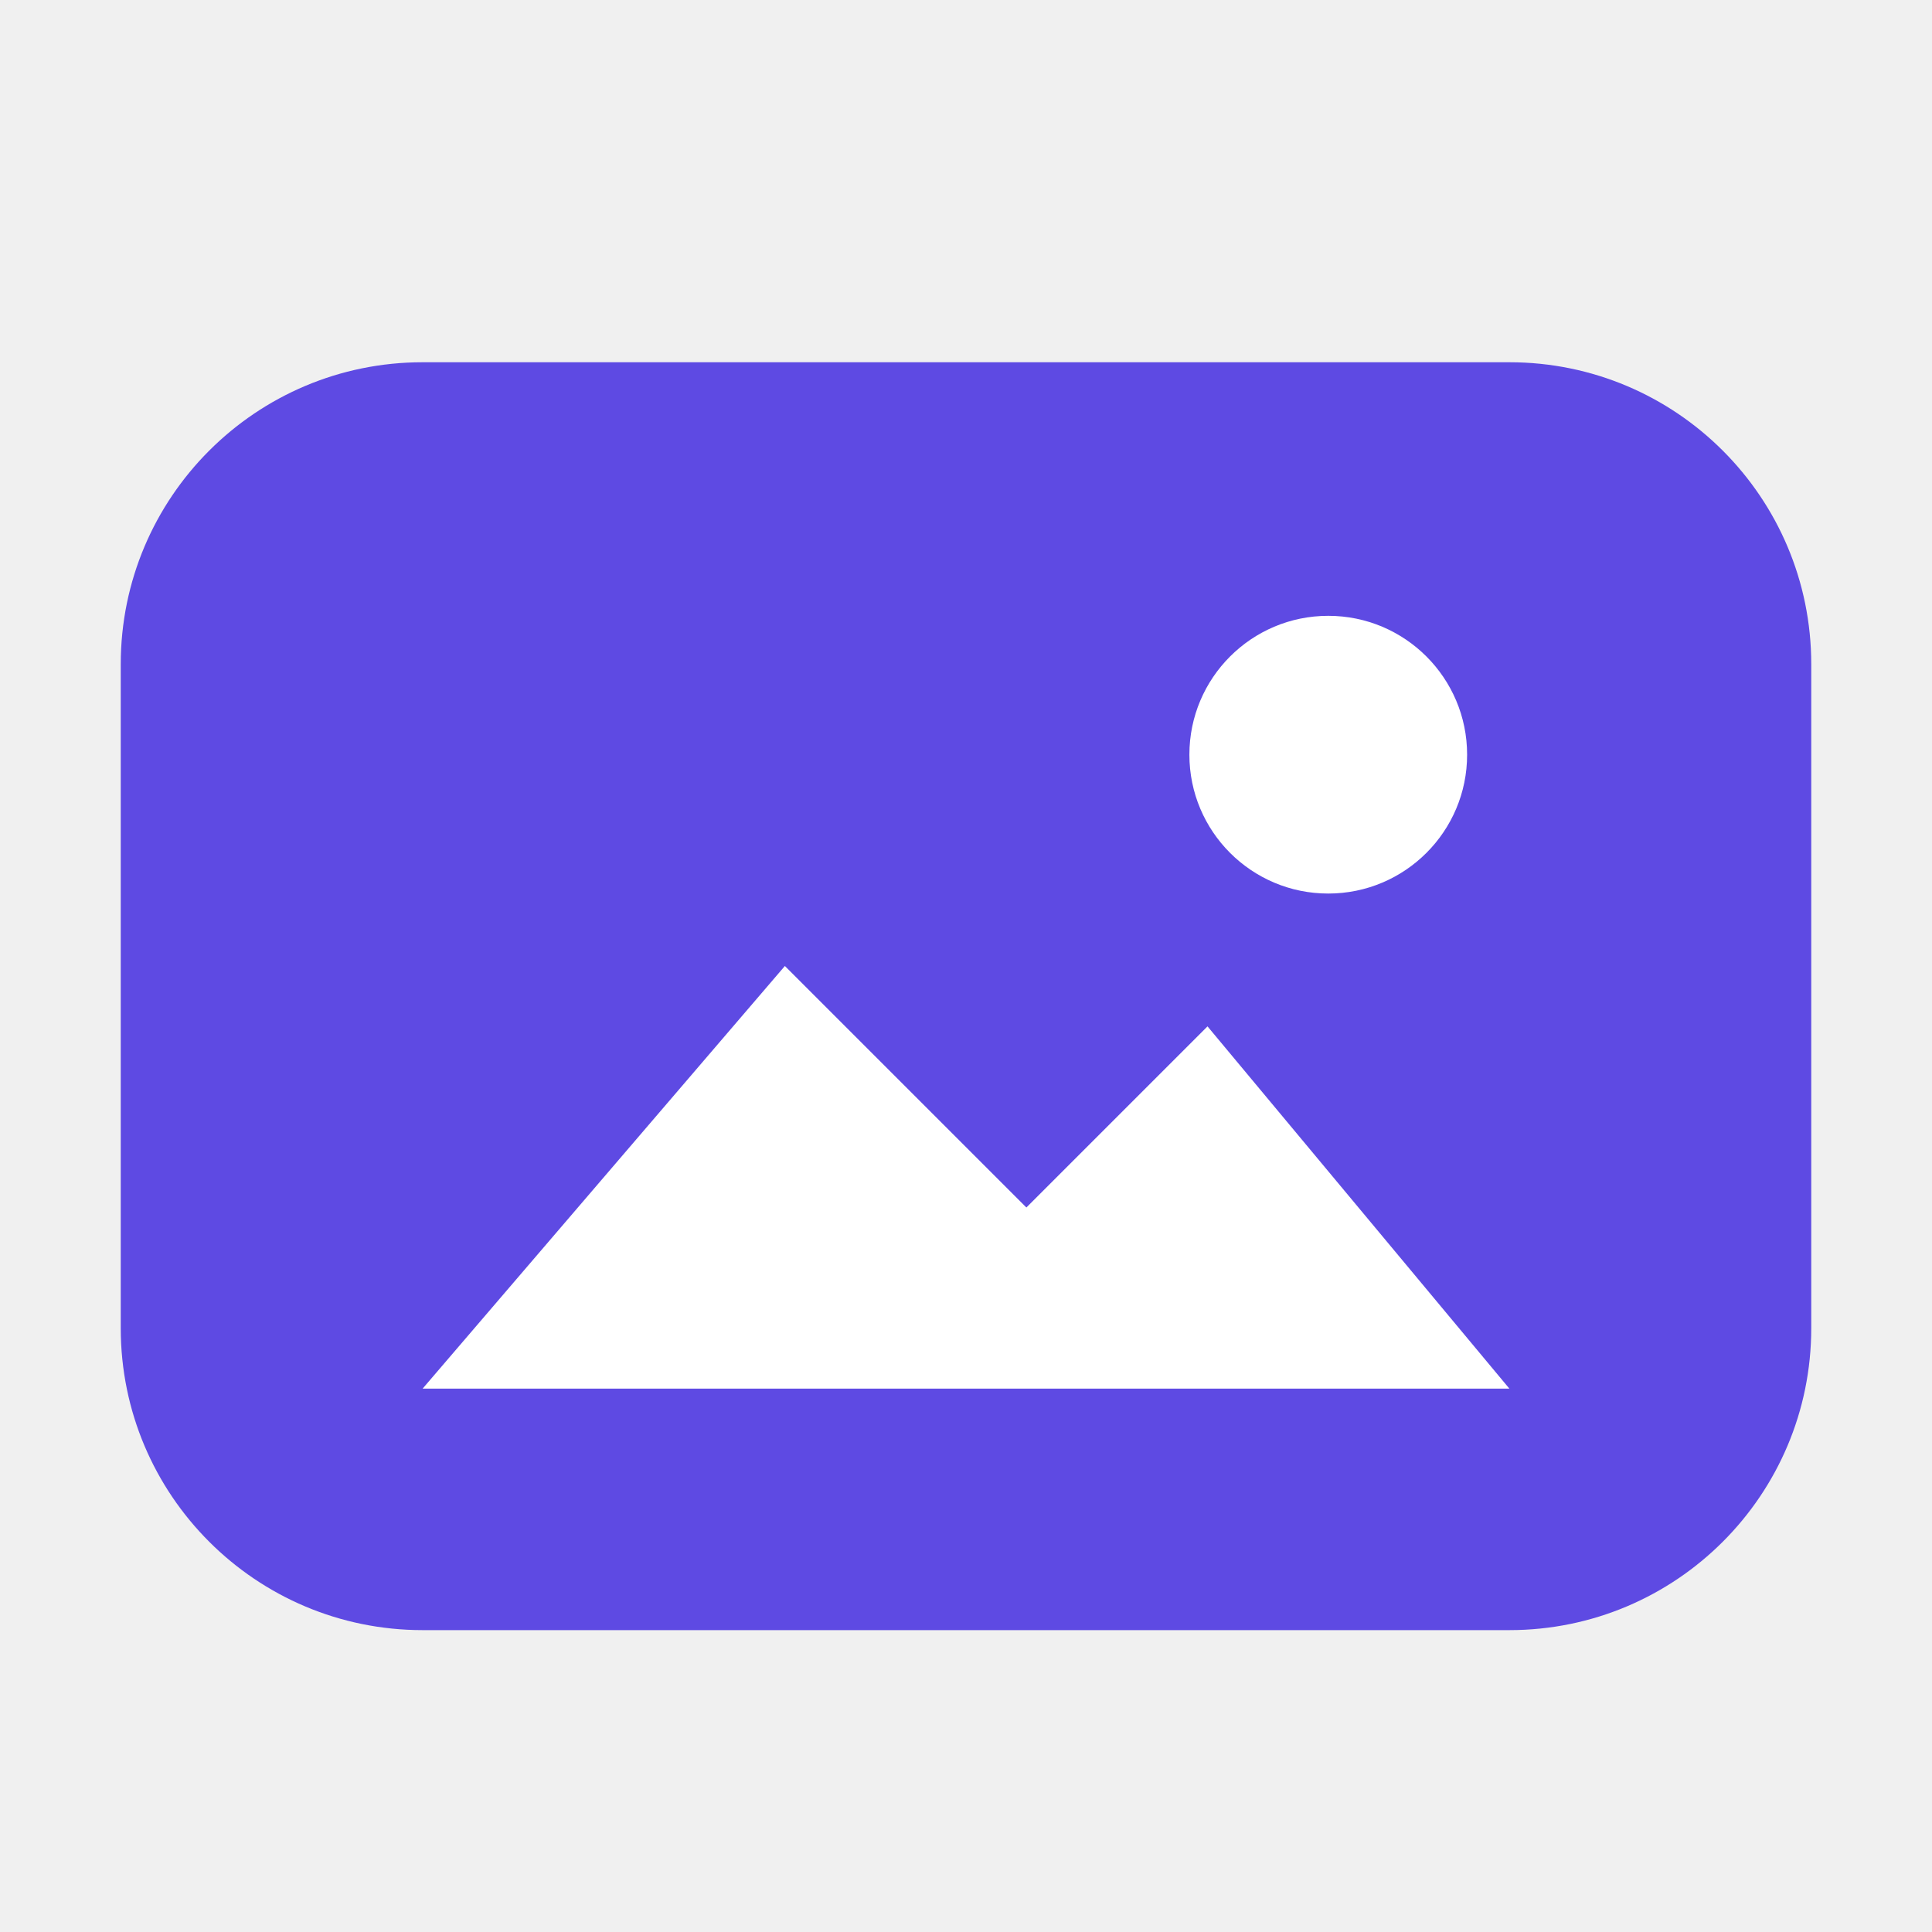
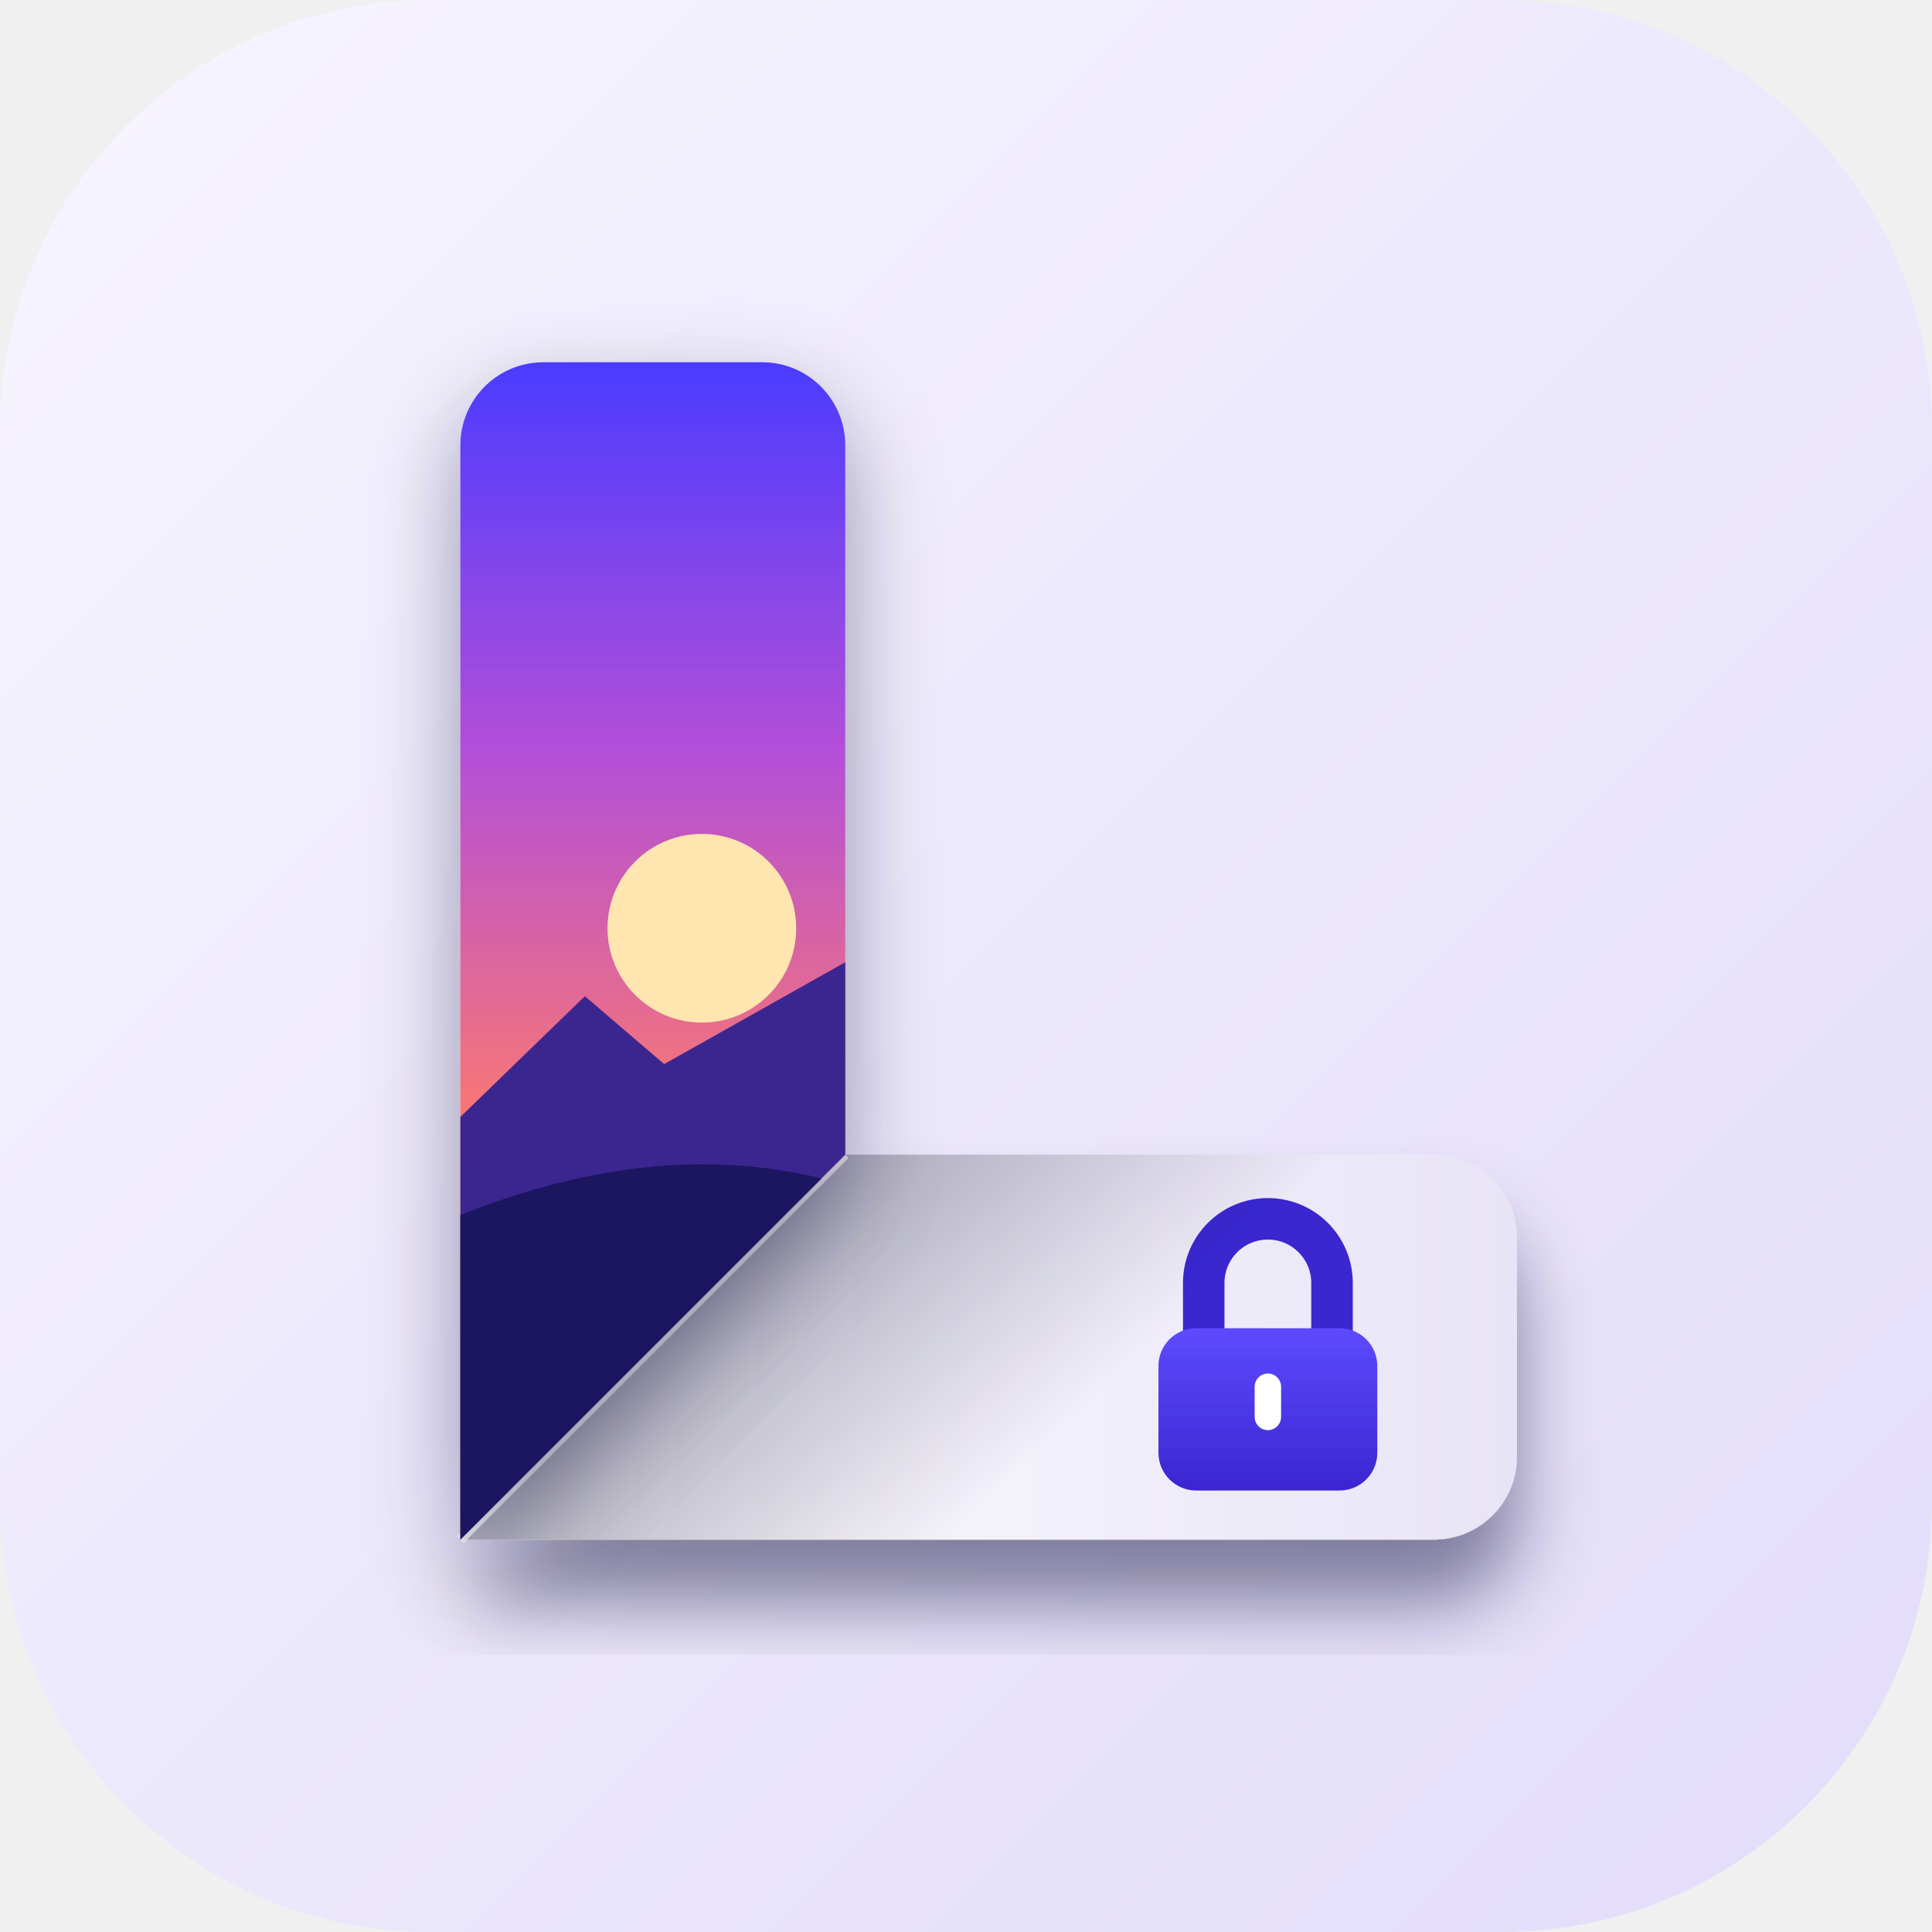
- <svg xmlns="http://www.w3.org/2000/svg" viewBox="0 0 32 32">
-   <rect x="2" y="6" width="28" height="21" rx="5" fill="#5E4AE3" />
-   <path d="M7 23l6-7 4 4 3-3 5 6z" fill="#FFFFFF" />
-   <circle cx="22" cy="12.5" r="2.3" fill="#FFFFFF" />
+ <svg xmlns="http://www.w3.org/2000/svg" viewBox="0 0 1024 1024">
+   <defs>
+     <linearGradient id="tile1" gradientUnits="userSpaceOnUse" x1="0" y1="0" x2="1024" y2="1024">
+       <stop offset="0" stop-color="#F7F5FF" />
+       <stop offset="1" stop-color="#E2DCFA" />
+     </linearGradient>
+     <linearGradient id="sky1" gradientUnits="userSpaceOnUse" x1="0" y1="192" x2="0" y2="816">
+       <stop offset="0" stop-color="#4B3BFF" />
+       <stop offset="0.333" stop-color="#B44FD8" />
+       <stop offset="0.667" stop-color="#FF7A6B" />
+       <stop offset="1" stop-color="#FFC27A" />
+     </linearGradient>
+     <linearGradient id="back1" gradientUnits="userSpaceOnUse" x1="244" y1="0" x2="804" y2="0">
+       <stop offset="0" stop-color="#FFFFFF" />
+       <stop offset="1" stop-color="#E8E4F6" />
+     </linearGradient>
+     <linearGradient id="lake1" gradientUnits="userSpaceOnUse" x1="0" y1="612" x2="0" y2="816">
+       <stop offset="0" stop-color="#FFC27A" />
+       <stop offset="0.5" stop-color="#FF7A6B" />
+       <stop offset="1" stop-color="#3A2690" />
+     </linearGradient>
+     <linearGradient id="crease1" gradientUnits="userSpaceOnUse" x1="346" y1="714" x2="476" y2="844">
+       <stop offset="0" stop-color="#0A0630" stop-opacity="0.32" />
+       <stop offset="1" stop-color="#0A0630" stop-opacity="0" />
+     </linearGradient>
+     <clipPath id="f1">
+       <path d="M288 192 H404 A44 44 0 0 1 448 236 V612 L244 816 V236 A44 44 0 0 1 288 192 Z" />
+     </clipPath>
+     <filter id="d1" x="-0.3" y="-0.3" width="1.6" height="1.6">
+       <feDropShadow dx="0" dy="20" stdDeviation="24" flood-color="#0A0630" flood-opacity="0.38" />
+     </filter>
+     <filter id="l1" x="-0.3" y="-0.3" width="1.6" height="1.6">
+       <feDropShadow dx="0" dy="34" stdDeviation="20" flood-color="#0A0630" flood-opacity="0.45" />
+     </filter>
+   </defs>
+   <rect width="1024" height="1024" rx="228" fill="url(#tile1)" />
+   <g filter="url(#l1)">
+     <path d="M448 612 H760 A44 44 0 0 1 804 656 V772 A44 44 0 0 1 760 816 H244 Z" fill="url(#back1)" />
+     <defs>
+       <linearGradient id="lk1" x1="0" y1="0" x2="0" y2="1">
+         <stop offset="0" stop-color="#5E4AFF" />
+         <stop offset="1" stop-color="#3A26D0" />
+       </linearGradient>
+     </defs>
+     <path d="M638 708 V680 A34 34 0 0 1 706 680 V708" fill="none" stroke="#3A26D0" stroke-width="22" stroke-linecap="round" />
+     <rect x="614" y="704" width="116" height="86" rx="20" fill="url(#lk1)" />
+     <rect x="665" y="728" width="14" height="30" rx="7" fill="#FFFFFF" />
+     <path d="M448 612 H760 A44 44 0 0 1 804 656 V772 A44 44 0 0 1 760 816 H244 Z" fill="url(#crease1)" />
+     <path d="M448 612 L244 816" stroke="#FFFFFF" stroke-opacity="0.75" stroke-width="5" />
+   </g>
+   <g filter="url(#d1)">
+     <g clip-path="url(#f1)">
+       <rect x="244" y="192" width="204" height="624" fill="url(#sky1)" />
+       <circle cx="372" cy="492" r="50" fill="#FFE6B0" />
+       <path d="M244 592 L310 528 L352 564 L448 510 V816 H244 Z" fill="#3A2690" />
+       <path d="M244 644 Q354 600 448 628 V816 H244 Z" fill="#1C1260" />
+     </g>
+   </g>
</svg>
